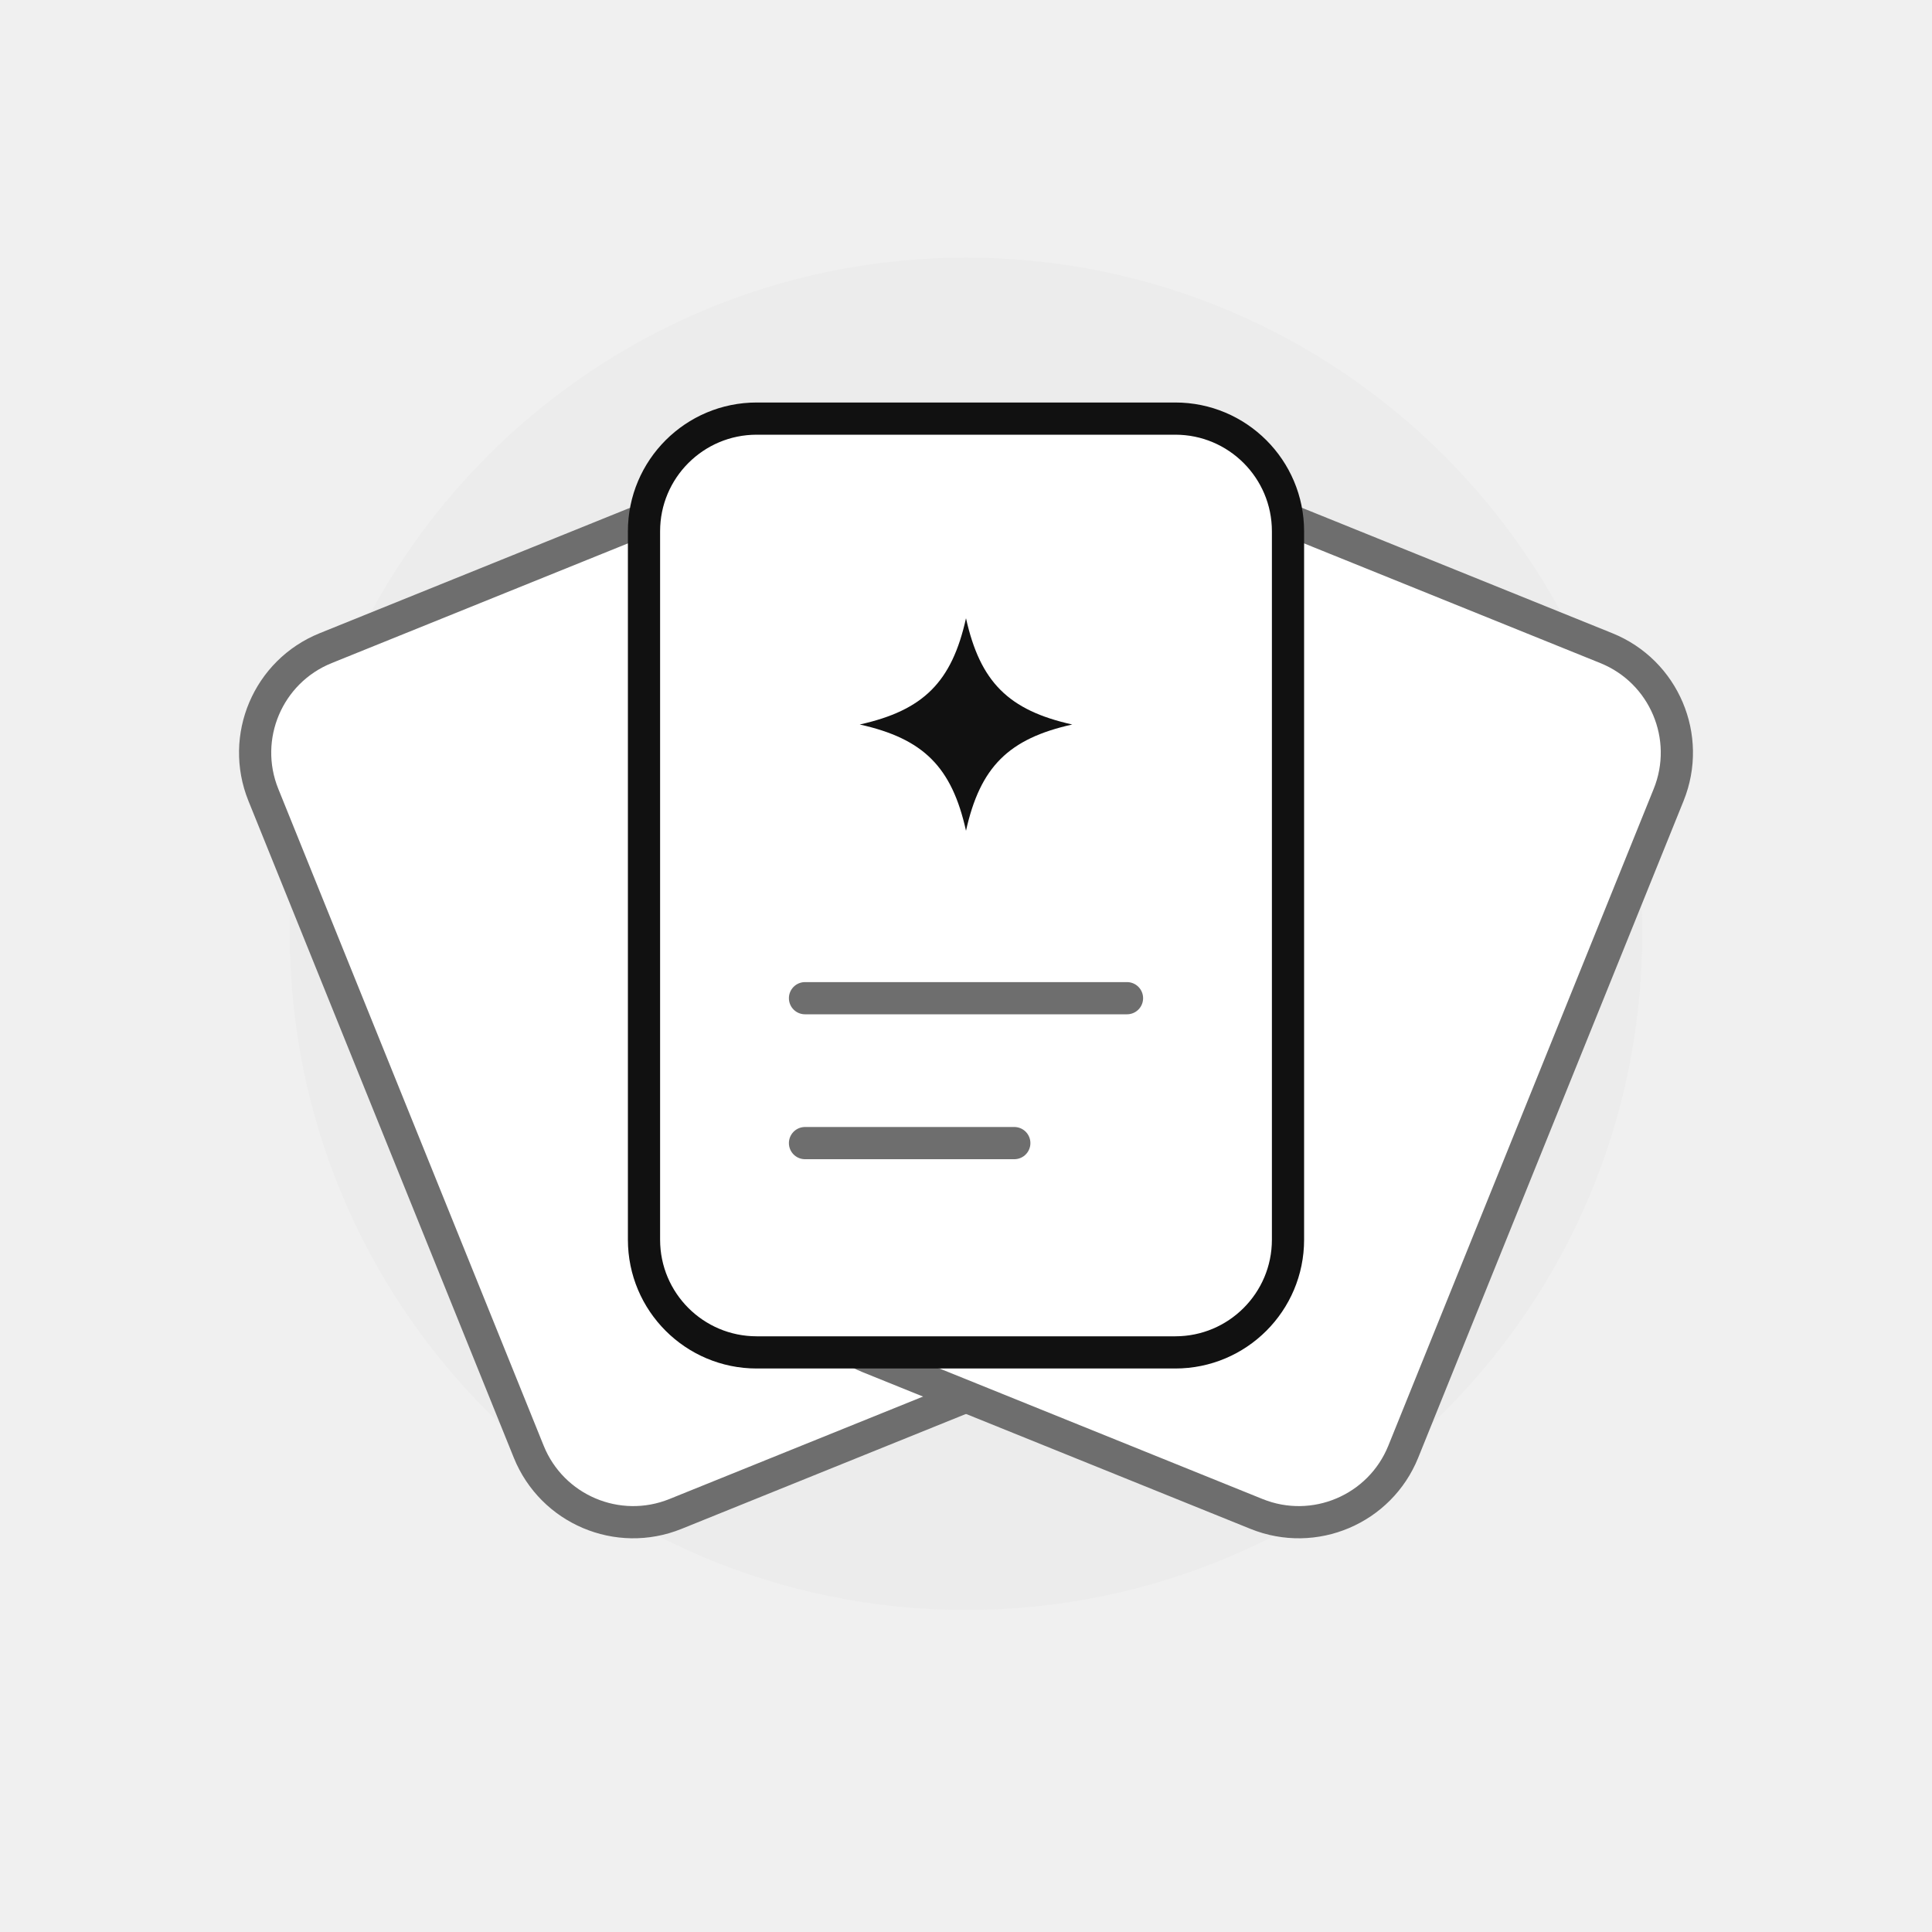
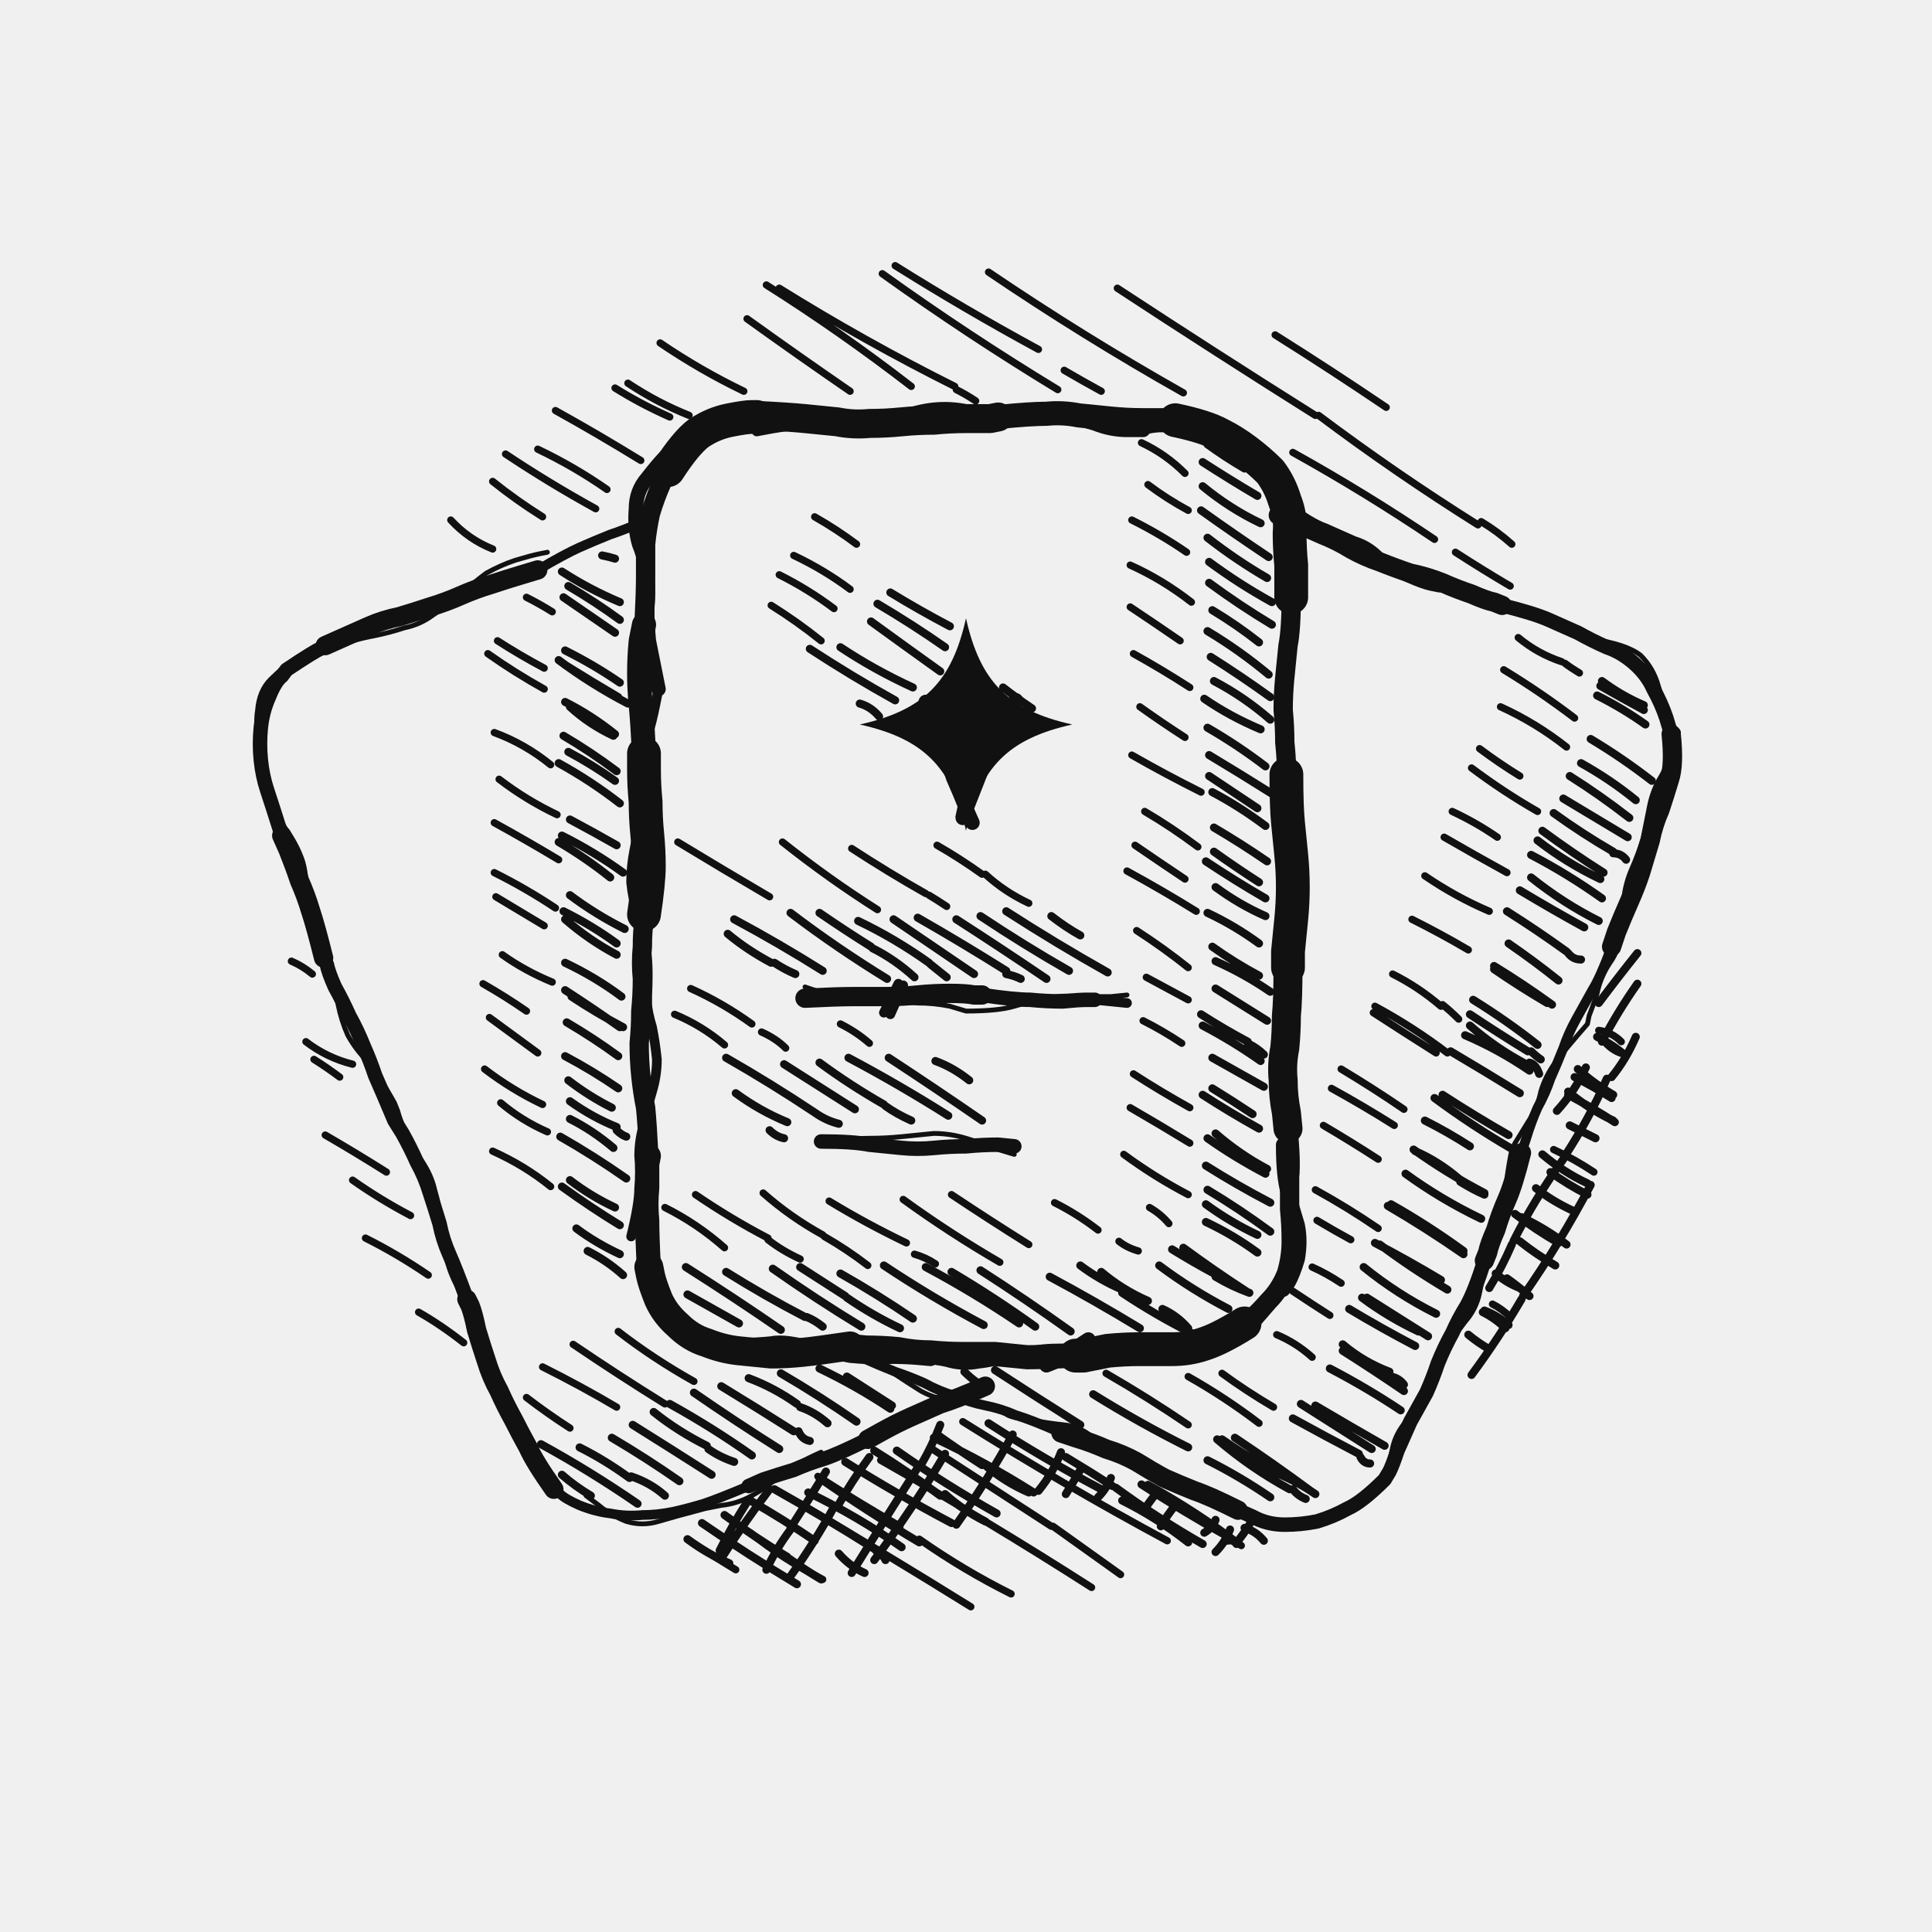
- <svg xmlns="http://www.w3.org/2000/svg" viewBox="0 0 120 120" width="120" height="120" fill="none" stroke="#111111" stroke-width="2" stroke-linecap="round" stroke-linejoin="round">
-   <circle cx="60" cy="58" r="42" fill="#ececec" stroke="none" />
-   <rect x="40" y="30" width="40" height="58" rx="7" fill="#ffffff" stroke="#6e6e6e" transform="rotate(-22 60 104)" />
-   <rect x="40" y="30" width="40" height="58" rx="7" fill="#ffffff" stroke="#6e6e6e" transform="rotate(22 60 104)" />
-   <rect x="40" y="26" width="40" height="58" rx="7" fill="#ffffff" />
+ <svg xmlns="http://www.w3.org/2000/svg" viewBox="0 0 120 120" width="120" height="120" fill="none" stroke="#111111" stroke-linecap="round" stroke-linejoin="round">
+   <path stroke-width="0.45" d="M79.2 20.8Q82.7 23 86.1 25.3M69.4 17.9Q75.5 21.9 81.7 25.8M81.9 25.8Q86.7 29.4 91.8 32.6M92 32.4Q93 33 93.9 33.8M61.4 16.9Q67.3 20.9 73.5 24.4M80.3 28.1Q84.8 30.6 89.1 33.5M90.4 34.3Q92.1 35.4 93.8 36.4M55.6 16.5Q59.9 19.2 64.5 21.7M66.1 23Q67.3 23.7 68.4 24.3M54.8 17Q60.1 20.8 65.7 24.2M48.4 17.9Q53.7 21.2 59.3 24M59.4 24.2Q60 24.5 60.6 24.9M47.6 17.7Q52.2 20.6 56.6 24M46.4 19.8Q49.6 22.1 52.8 24.3M41 21.3Q43.5 23 46.2 24.3M39 23.8Q40.8 25 42.8 25.8M38.2 24.1Q39.8 25.1 41.6 25.9M99.3 64Q100.1 64.1 100.7 64.7M34.5 25.5Q37.2 27 39.8 28.6M33.4 27.9Q35.7 29 37.7 30.4M31.4 28.2Q34.1 30 37 31.6M96.5 71.4Q97.8 72 99 72.8M30.6 29.9Q32.1 31.1 33.7 32.1M28 32.3Q29.1 33.5 30.6 34.1M92.7 81Q93.3 81.3 93.8 81.8M18.1 59.7Q18.8 60 19.4 60.5M71.3 92.2Q74.4 93.9 77.1 96M19 64.7Q20.3 65.7 21.9 66.1M59.8 88.3Q66 92.2 72.5 95.7M19.5 65.8Q20.3 66.3 21.1 66.9M57.9 90Q61.6 92.4 65.3 94.8M65.4 94.8Q67.5 96.3 69.6 97.8M20.2 70.5Q22.1 71.6 24 72.8M54.7 90.7Q61.4 94.5 67.8 98.6M21.9 73.3Q23.6 74.5 25.5 75.5M50.8 91.7Q53.3 93.3 55.9 94.8M57.1 95.6Q59.8 97.5 62.8 99M22.7 76.9Q24.7 77.9 26.6 79.2M49.7 93.4Q55 96.5 60.3 99.8M26 81.5Q27.4 82.3 28.8 83.4M46.6 95.2Q48.7 96.9 51.1 98.1M42.7 95.6Q44.2 96.6 45.7 97.5M94.3 39.6Q95.5 40.6 97 41.1M97.2 41.2Q97.6 41.5 98.1 41.8M70.9 27.5Q72.4 28.2 73.6 29.4M93.4 41.6Q95.7 43 97.8 44.6M71.3 30.1Q72.5 31 73.8 31.7M93.2 43.9Q95.4 44.9 97.3 46.4M70.3 32.3Q72.1 33.2 73.7 34.3M91.9 46.5Q93.1 47.4 94.4 48.2M70.2 35.1Q72.2 36 74 37.4M91.4 47.7Q93.4 49.2 95.5 50.4M70.2 37.7Q71.7 38.7 73.3 39.8M90.2 50.4Q91.7 51.1 93 52M70.4 40.6Q72.2 41.6 73.9 42.7M89.7 52Q91.6 53.1 93.6 54.2M50.6 32.1Q52 32.9 53.2 33.8M70.8 43.9Q72.2 44.9 73.6 45.8M88.5 54.4Q90.4 55.7 92.5 56.6M49.3 34.5Q51.2 35.4 52.8 36.6M70.3 46.9Q72.4 48.1 74.6 49.2M87.7 57.1Q89.5 58 91.2 59M48.4 35.7Q50.2 36.6 51.8 37.8M71.1 50.4Q72.8 51.4 74.4 52.6M86.5 60.5Q88.1 61.3 89.5 62.5M89.6 62.4Q90.1 62.8 90.6 63.3M47.9 37.6Q49.5 38.6 51 39.8M70.5 52.5Q72.1 53.6 73.6 54.6M85.4 62.5Q87.8 63.8 89.9 65.4M70 54.1Q72.2 55.3 74.3 56.6M85.3 62.9Q87.3 64.2 89.2 65.4M70.6 57.8Q72.3 58.9 73.8 60.1M83.3 66.4Q85.3 67.6 87.2 68.9M32.7 37.1Q33.5 37.5 34.3 38M58.2 52.5Q59.6 53.3 61 54.3M61.2 54.3Q62.4 55.4 63.9 56.1M71.2 60.7Q72.5 61.4 73.8 62.1M82.7 67.6Q84.7 68.7 86.6 69.9M30.9 39.8Q32.3 40.7 33.8 41.5M52.9 52.7Q55.2 54.2 57.5 55.5M57.7 55.6Q58.2 55.9 58.8 56.3M71 63.4Q72.2 64 73.4 64.8M82.2 69.9Q83.9 70.9 85.6 72M30.3 40.6Q32 41.8 33.8 42.8M48.6 52.3Q51.5 54.6 54.5 56.5M70.4 66.7Q72.1 67.8 73.9 68.8M81.7 73.9Q83.7 75 85.6 76.3M30.7 45.5Q32.6 46.2 34.2 47.5M42.1 52.3Q44.9 54 47.8 55.7M70.2 68.8Q72.1 69.9 73.9 71M81.8 75.8Q82.8 76.4 83.9 77M31 48.4Q32.7 49.7 34.6 50.6M69.8 71.7Q71.7 73.1 73.8 74.2M81.5 78.7Q82.4 79.1 83.3 79.7M30.7 51.1Q32.7 52.2 34.7 53.4M52.2 63.6Q53.2 64.1 54 64.8M71.4 75Q72.1 75.4 72.6 76M80.3 80.2Q81.5 81 82.6 81.7M30.7 54.2Q32.7 55.2 34.5 56.4M42.9 61.4Q44.9 62.3 46.7 63.6M47.3 64.1Q48.2 64.5 48.8 65.1M65.5 74.7Q66.9 75.4 68.2 76.4M69.5 77.1Q70 77.5 70.7 77.7M79.3 82.9Q80.5 83.4 81.5 84.3M30.8 55.7Q32.3 56.6 33.8 57.5M41.9 63Q43.6 63.7 45 64.9M59.1 74.2Q61.5 75.8 63.9 77.3M75.9 85.3Q77.4 86.4 79.1 87.4M31.2 59.3Q32.6 60.3 34.3 61M56.1 74.5Q59 76.6 62.1 78.4M73.8 85.5Q76.1 86.8 78.2 88.4M30 61.1Q31.4 61.9 32.7 62.8M51.5 74.6Q53.8 76 56.3 77.2M56.8 77.9Q57.5 78.1 58.1 78.5M68.7 85.3Q71.3 86.8 73.8 88.5M30.4 63.2Q31.9 64.3 33.4 65.4M47.4 74.1Q49.1 75.6 51.1 76.7M51.2 76.8Q52.6 77.6 53.9 78.6M30.1 66.4Q31.8 67.7 33.7 68.6M43.2 74.2Q45.4 75.7 47.7 76.9M47.7 77Q48.6 77.7 49.7 78.2M31.1 68.5Q32.4 69.6 34 70.3M41.3 75Q43.3 76 45 77.5M30.6 71.5Q32.6 72.4 34.2 73.7M38.4 82.7Q40.6 84.4 43.1 85.8M35.6 83.5Q38.4 85.4 41.3 87.2M33.7 84.9Q36.1 86.1 38.3 87.4M32.7 86.8Q34 87.8 35.4 88.7" />
+   <path stroke-width="0.5" d="M99.5 42.3Q100.7 43.2 102.1 43.8M75 27.6Q76.1 28.4 77.3 29.1M99.4 42.6Q100.8 43.4 102.1 44.1M74.7 28.7Q76.4 29.8 78.1 30.8M99.2 43.2Q100.8 44 102.2 45M74.7 30.2Q76.4 31.6 78.3 32.5M98.8 45.9Q100.8 47.1 102.6 48.5M74.6 31.7Q76.7 33.2 78.8 34.6M98.2 47.4Q100 48.4 101.6 49.7M75 33.4Q76.8 34.8 78.7 35.9M97.5 48.2Q99.4 49.4 101.2 50.8M75.1 34.9Q77 36.3 79 37.4M97.1 49.6Q99.1 50.8 101.1 52M75.1 36.2Q77 37.6 79 38.8M96.5 50.5Q98.3 51.8 100.2 52.9M100.2 53Q100.7 53 101 53.4M75.3 37.9Q76.8 38.8 78.2 39.9M95.8 51.6Q97.7 53 99.6 54.2M75 39.2Q77 40.4 78.8 41.9M95.5 52.2Q97.3 53.6 99.4 54.6M75.2 40.8Q77.1 42 78.9 43.3M95.1 53.1Q97.4 54.3 99.5 55.8M75.4 42.3Q77.3 43.3 78.9 44.7M95.1 54.5Q97.1 56.1 99.3 57.2M74.8 43.4Q76.4 44.5 78.3 45.3M94.4 55.3Q96.4 56.5 98.4 57.6M75 45.2Q76.9 46.3 78.6 47.6M93.6 56.6Q95.5 57.8 97.3 59.1M97.4 59.2Q97.7 59.6 98.2 59.6M75.1 46.9Q77.1 48.1 79 49.3M93.7 58.6Q95.3 59.7 96.8 60.9M75.1 48.2Q76.6 49.2 78.1 50.2M92.8 60Q94.6 61.1 96.4 62.4M99.6 64.6Q100.1 65.2 100.7 65.4M55.3 36.8Q57.1 37.9 59 38.9M75.3 49.2Q77 50.1 78.6 51.3M92.8 60.2Q94.4 61.3 96.1 62.3M99.2 64.4Q100.2 64.9 101 65.6M54.5 37.5Q56.7 38.8 58.7 40.2M62.3 42.7Q63.2 43.4 64.1 44M75.4 51.4Q77.1 52.4 78.7 53.5M91.5 62.1Q93.6 63.4 95.5 64.9M98 66.4Q99 67.3 100.2 68M54.1 38.6Q56.3 40.2 58.4 41.7M75.4 52.9Q76.8 53.9 78.2 54.8M91.3 63.7Q92.9 65.1 94.8 66.1M95 66Q95.4 66.1 95.6 66.7M97.4 67.8Q98.7 68.9 100.2 69.6M52.2 40.2Q54.3 41.6 56.7 42.7M74.9 53.5Q76.7 54.7 78.6 55.8M91.3 63Q93.1 64.2 94.9 65.3M95.1 65.3Q95.4 65.6 95.7 65.8M97.8 66.9Q99 67.5 100.1 68.2M50.3 40.3Q52.9 42 55.6 43.5M75.5 55.1Q77 56.2 78.6 56.9M91 64.3Q93.1 65.2 95 66.5M97.4 68Q98.9 68.8 100.3 69.7M37.4 34.5Q37.9 34.6 38.2 34.7M53.4 43.7Q54.1 43.9 54.6 44.5M75 56.7Q76.7 57.5 78.2 58.6M90.1 65.3Q92.3 66.6 94.4 67.9M97.5 69.9Q98.3 70.3 99.1 70.7M75.3 58.8Q76.7 59.8 78.2 60.6M89.1 68.2Q91.4 69.9 93.8 71.3M96.3 72.8Q97.4 73.6 98.6 74.2M34.9 35.5Q36.6 36.6 38.5 37.4M75.5 59.7Q77.3 60.5 78.9 61.6M89.6 68Q91.6 69.3 93.7 70.5M95.8 71.7Q97.1 72.8 98.6 73.5M35.3 36.4Q37 37.4 38.5 38.5M75.5 61.4Q77.1 62.4 78.7 63.4M88.5 69.6Q89.9 70.3 91.3 71.2M95.4 73.8Q96.4 74.6 97.7 75.2M35 37.1Q36.6 38.2 38.2 39.3M65.3 56.9Q66.2 57.6 67.1 58.1M74.6 63Q76 63.9 77.5 64.7M77.5 64.8Q78.1 65.1 78.5 65.5M87.9 71.5Q89.3 72.1 90.6 73.2M90.7 73.4Q91.5 73.9 92.2 74.2M94.1 75.4Q95.4 76.4 96.8 77.2M35.1 40.4Q36.9 41.3 38.5 42.4M62.5 56.6Q65.6 58.6 68.8 60.4M74.7 63.7Q76.6 64.7 78.3 65.9M87.8 71.4Q89.9 72.9 92.2 74.1M94.5 75.6Q96 76.3 97.3 77.3M35.1 41.3Q36.7 42.3 38.4 43.3M60.9 56.9Q63.6 58.7 66.4 60.3M75.3 65.7Q76.9 66.6 78.5 67.5M87.3 72.9Q89.5 74.5 92 75.7M94.4 77.1Q95.4 77.9 96.6 78.6M34.7 41Q36.7 42.5 39 43.7M59.4 57.1Q62.2 58.9 65 60.8M75.3 67.6Q76.6 68.4 77.8 69.2M86.4 74.8Q88.7 76.1 90.9 77.7M93.6 79.4Q94.3 79.9 95 80.5M35.1 43.6Q36.7 44.4 38.2 45.6M57 57Q59.8 58.6 62.5 60.3M62.5 60.5Q63 60.6 63.4 60.8M74.7 68Q76.4 69.1 78.2 70.1M86.2 74.9Q88.6 76.3 90.9 77.9M92.9 79.1Q93.6 79.7 94.4 80M35.4 43.9Q36.6 45 38.1 45.7M55.5 57.1Q58 58.8 60.5 60.5M75.5 70.4Q77 71.7 78.7 72.6M85.7 77.3Q87.7 78.8 89.9 80.1M92.1 81.5Q92.9 81.9 93.5 82.5M35 45.7Q36.7 46.7 38.3 47.9M53.3 57.2Q55.6 58.3 57.7 59.8M57.8 59.9Q58.3 60.3 58.8 60.7M75 70.7Q76.7 71.9 78.6 72.9M85.4 77.2Q87.5 78.3 89.5 79.5M92.2 81.4Q93 81.7 93.7 82.3M35.3 46.7Q36.8 47.5 38.2 48.5M50.9 56.7Q52.5 57.8 54.1 58.8M54.2 58.9Q55.6 59.6 56.8 60.7M74.9 72.4Q76.8 73.6 78.9 74.7M84.7 78.7Q86.8 80.4 89.2 81.6M91.2 82.9Q91.8 83.4 92.5 83.8M34.7 47.4Q36.7 48.5 38.5 49.9M49.1 56.7Q52 58.9 55.1 60.8M75 73.9Q77 75.1 78.9 76.5M84.9 80.6Q86.8 81.8 88.7 83M35.4 50.9Q36.9 51.7 38.3 52.5M45.6 57.1Q48.4 58.6 51.1 60.3M74.9 74.8Q76.4 75.9 78.1 76.7M84.6 80.6Q86.2 81.8 88.1 82.7M34.9 51.9Q36.9 52.9 38.7 54.2M45.2 58Q46.4 59 47.9 59.8M48.1 59.8Q48.7 60.2 49.4 60.5M58.1 65.9Q59.2 66.3 60.2 67.1M74.9 75.9Q76.6 76.7 78.1 77.8M83.8 81.3Q85.8 82.5 87.9 83.6M34.7 52.3Q36.4 53.3 37.9 54.5M55.2 65.7Q58.1 67.6 61 69.6M73.5 77.5Q75.4 78.9 77.4 80.2M83.4 83.9Q85.3 85.1 87.2 86.4M35.4 55.6Q37 56.8 38.8 57.7M52.7 65.7Q55.9 67.4 58.9 69.3M72.8 77.6Q74.1 78.4 75.4 79.1M75.5 79.3Q76.5 79.9 77.6 80.3M83.4 83.5Q84.7 84.6 86.3 85.2M86.4 85.5Q86.9 85.6 87.2 86M35 56.6Q36.8 57.5 38.3 58.6M50.9 66Q52.8 67.4 54.9 68.6M55 68.7Q55.7 69.2 56.6 69.6M72 78.6Q74 80.1 76.3 81.3M82.6 85Q84.9 86.2 87 87.6M35.1 57.1Q36.6 58.4 38.3 59.3M48.7 66.1Q50.9 67.5 53.1 68.9M68.4 79Q69.7 80.1 71.3 80.8M72.2 81.3Q73.1 81.7 73.8 82.5M80.8 87.2Q83 88.6 85.2 90M35.1 59.8Q37 60.7 38.6 61.9M45.1 65.7Q47.9 67.3 50.6 69.1M50.6 69.1Q51.3 69.6 52.1 69.8M67.1 78.6Q68.3 79.5 69.7 80.1M69.7 80.3Q71.8 81.7 74 82.8M81.7 87.3Q83.9 88.6 86 89.8M35.5 61.9Q37 62.9 38.7 63.8M45.7 67.9Q47.2 69 48.9 69.7M65.2 79.3Q68 80.8 70.8 82.5M80.3 88.1Q82.3 89.2 84.4 90.3M84.5 90.5Q84.7 90.9 85.1 90.9M35.1 61.5Q36.8 62.6 38.5 63.8M47.8 70.2Q48.2 70.6 48.7 70.7M60.9 78.9Q63.7 80.7 66.5 82.7M76.7 89.3Q79.1 90.9 81.4 92.6M35.2 63.5Q36.9 64.5 38.4 65.6M59.1 79Q61.8 80.6 64.3 82.4M75.6 89.4Q77.7 91.2 80.1 92.5M80.3 92.5Q80.6 92.9 81.1 93.1M35.1 65.6Q36.8 66.5 38.4 67.6M57.5 78.7Q60.5 80.3 63.3 82.2M75.9 89.4Q77.2 90.3 78.6 91.1M78.8 91.3Q80.4 91.9 81.7 92.8M35.3 67.1Q36.6 68.1 38 68.8M54.9 78.6Q57.9 80.6 61.1 82.3M67.9 86.6Q70.8 88.4 73.8 89.9M75 90.7Q77 91.7 78.9 93M35.4 68.4Q36.8 69.4 38.3 70M38.3 70.2Q38.6 70.5 38.9 70.6M52.2 79.1Q54.5 80.4 56.7 81.9M61.8 85.1Q64.4 86.8 67.1 88.5M77.3 94.9Q78 95.1 78.5 95.7M35.4 69.5Q36.8 70.2 38.1 71.3M49.7 78.7Q51.1 79.6 52.5 80.5M52.6 80.6Q54.2 81.7 55.9 82.5M59.9 85.2Q60.6 85.9 61.4 86.3M70.9 92.2Q73.5 93.9 76.2 95.4M76.2 95.7Q76.6 95.6 76.8 95.9M34.8 70.6Q36.9 71.8 38.9 73.2M48 78.8Q50.7 80.7 53.5 82.4M66.2 90.5Q67.7 91.4 69.1 92.3M69.3 92.4Q71.9 94.3 74.7 95.9M35.4 73.3Q36.7 74.3 38.2 75M45.1 79Q47.5 80.5 50 81.8M50.1 81.8Q50.6 82 51.1 82.4M61.4 88.4Q64.8 90.6 68.4 92.5M69.7 93.2Q71.9 94.3 73.8 95.8M34.9 73.7Q36.7 75 38.5 76.1M42.6 78.7Q45.6 80.6 48.5 82.6M52.6 85.5Q54 86.4 55.4 87.3M58.2 89.1Q59.6 90.1 61 91M61.3 91.1Q62.5 92.1 63.9 92.7M35.8 76.3Q37 77.2 38.5 77.9M42.7 80.4Q44.3 81.3 45.9 82.2M50.9 85Q53.2 86.1 55.3 87.5M58 89.3Q61.2 90.8 64.2 92.7M36.5 77.7Q37.7 78.3 38.7 79.2M48.5 85.3Q50.9 86.7 53.2 88.3M55.7 90.1Q58.7 92.2 61.9 94M46.5 85.6Q48.1 86.2 49.5 87.2M49.7 87.4Q50.6 87.7 51.4 88.4M54.3 90.1Q56.4 91.4 58.4 92.9M58.7 92.8Q59.8 93.8 61.2 94.5M44.8 86.1Q47.1 87.5 49.3 88.9M49.6 88.9Q49.8 89.4 50.3 89.5M52.5 90.8Q55.7 92.8 59.1 94.6M43.1 86.5Q45.7 88.3 48.4 90M50.9 91.8Q53.9 93.9 57.1 95.8M41.6 87.2Q44.3 88.7 46.7 90.4M50.2 92.7Q53.3 94.2 56 96.1M40.6 87.7Q42.1 88.9 43.9 89.8M44 90Q44.7 90.5 45.6 90.8M48.1 92.5Q51.3 94.3 54.3 96.2M54.4 96.3Q54.8 96.5 55 96.9M39.3 88.5Q41.7 90 44.2 91.6M46.6 93.2Q48.7 94.4 50.6 95.7M52.1 96.5Q52.8 97.3 53.7 97.7M38 89.3Q40.2 90.6 42.2 92M45 94.1Q46.9 95.5 48.9 96.7M49 96.8Q50 97.5 51 98.1M36 89.9Q37.6 90.7 39.1 91.8M39.2 91.7Q40.4 92.1 41.3 92.9M43.6 94.6Q46.5 96.6 49.5 98.4M33.6 89.7Q36.7 91.4 39.6 93.4M42.7 95.6Q43.9 96.5 45.3 97.1M34.9 91.6Q35.7 92.3 36.7 92.9M44.7 96.3Q45.5 94.7 46.4 93.3M44.8 96.8Q46.2 94.6 47.8 92.5M47.6 97.5Q48.2 96.2 49.1 95M49.1 94.9Q50.2 93.2 51.3 91.4M49.1 97.9Q50.6 95.8 51.8 93.6M52 93.6Q52.9 92 54 90.5M52.9 97.7Q55 94.3 57.1 91M57.2 91Q57.9 89.8 58.4 88.5M54.3 96.9Q56.7 93.7 58.7 90.3M59.4 94.7Q61.3 92 62.9 89.1M64.5 92.6Q65.4 91.5 65.9 90.2M66.2 92.8Q66.7 92 67.1 91.3M68.2 93Q68.7 92.5 69 91.8M71 93.9Q71.3 93.4 71.7 92.9M72.1 94.8Q72.5 94.1 73 93.5M74.8 95.2Q75.3 94.9 75.5 94.4M75.5 96.4Q76.1 95.8 76.4 95M76.9 95.7Q77.3 95.2 77.6 94.7M99.3 62.3Q100.5 60.7 101.7 59.2M96.7 69Q97.8 67.8 98.5 66.3M99.5 64.7Q100.5 62.8 101.7 61.1M92.5 80Q93.3 78.7 93.9 77.3M94 77.1Q95.3 74.5 97.1 72M97.2 71.8Q98.7 69.5 99.8 67M100.1 66.9Q101 65.8 101.6 64.4M91.4 85.4Q93.1 83.1 94.5 80.7M94.6 80.5Q96.9 77.2 98.8 73.6" />
+   <path stroke-width="0.3" d="M20.2 40.3Q22.1 39.7 23.2 39.5Q24.2 39.3 25.1 39Q26.1 38.8 26.9 38.2Q27.8 37.6 28.6 36.9Q29.4 36.2 30.2 35.6Q31.1 35.1 32 34.8Q33 34.5 33.5 34.4L34 34.3M57.1 43.8Q58.4 45.4 59 46.3Q59.5 47.1 59.8 48.1Q60.2 49 60.3 50L60.5 51M67.9 83.8Q66 84.5 65.5 84.7L65.1 84.9M51 90.2Q49.2 91 48.4 91.7Q47.6 92.4 46.7 92.9Q45.8 93.4 44.8 93.5L43.8 93.7M43.8 93.7Q41.9 94.2 40.9 94.5Q39.9 94.8 38.9 94.5Q37.9 94.1 37.2 93.5L36.4 92.9M29.2 82.8Q28.8 80.8 28.4 79.9Q27.9 79 27.7 78Q27.4 77 27.4 76Q27.3 74.9 27 73.9Q26.8 73 26.2 72.1Q25.6 71.3 25.2 70.4Q24.8 69.4 24.7 69L24.5 68.5M24.5 68.5Q23.5 66.7 22.8 65.9Q22.1 65.2 21.6 64.3Q21.2 63.4 21 62.4Q20.8 61.3 20.4 60.4Q20.1 59.5 19.7 58.6Q19.2 57.7 19.2 57.2L19.1 56.7M19.1 56.7Q19.1 54.5 18.8 53.5Q18.5 52.6 17.9 51.7Q17.3 50.9 17 50Q16.6 49 16.5 48.1L16.3 47.2M16.3 47.2Q15.8 45.2 16 44.1Q16.1 42.9 16.8 42.2Q17.6 41.4 18.5 40.8Q19.5 40.3 19.8 40.1L20.1 39.9M98.9 39.7Q101 40 101.9 40.7Q102.7 41.5 103 42.6Q103.3 43.6 103.7 44.6L104.1 45.5M101 57Q100.6 59 100 59.8Q99.4 60.7 99.2 61.7Q98.9 62.6 98.7 63.1L98.6 63.6M98.6 63.6Q97.2 65.2 96.6 66Q96 66.8 95.7 67.8Q95.5 68.8 94.9 69.7Q94.4 70.5 94.1 71L93.9 71.4M93.9 71.4Q93.5 73.4 93.5 74.5Q93.4 75.5 92.9 76.4Q92.5 77.3 92.3 78.3Q92.1 79.3 91.9 80.3Q91.7 81.3 91 82.1Q90.4 82.9 90.1 83.3L89.8 83.8M89.8 83.8Q89.2 85.7 88.6 86.5Q88 87.4 87.4 88.2Q86.7 89 86.5 89.9Q86.3 90.9 86.1 91.3L85.9 91.8M72.5 91.4Q70.6 90.7 69.7 90.3Q68.8 89.9 67.9 89.3Q67.1 88.6 66.1 88.5Q65.1 88.4 64.1 88.2Q63 88.1 62.6 87.9L62.1 87.6M62.1 87.6Q60.2 87 59.2 87Q58.1 86.9 57.2 86.4Q56.4 85.9 55.5 85.3Q54.7 84.8 53.7 84.4Q52.8 84.1 52.4 83.7L52 83.4M59.5 50.7Q59.9 48.7 60.3 47.8Q60.7 46.9 61.4 46.1Q62 45.3 62.7 44.4L63.3 43.6M50 61.3Q52 62 53 62.2Q54 62.4 55 62.3Q56 62.2 57 62.3Q58 62.3 59 62.5L60 62.8M60 62.8Q62 62.8 63 62.5Q64 62.2 65 62Q66 61.8 67 61.9Q68 61.9 68.5 61.9L69 61.9M69 61.9L70 61.8M51 70.9Q53 70.7 54 70.7Q55 70.7 56 70.6Q57 70.5 58 70.4Q59 70.4 60 70.7Q61 71 62 71.4L63 71.7" />
+   <path stroke-width="0.6" d="M33.4 35.4Q35.1 34.4 36 34Q36.9 33.6 37.9 33.2Q38.8 32.9 39.7 32.5L40.6 32M46.5 92.3Q44.6 93.1 43.7 93.4Q42.7 93.7 41.8 93.9Q40.8 94.1 39.9 94.1Q38.9 94.2 37.9 94Q37 93.9 36 93.5Q35.1 93.1 34.8 92.8L34.4 92.5M100.1 58.8Q99.4 60.7 98.9 61.5Q98.4 62.4 97.9 63.3Q97.4 64.2 97.1 65.1Q96.7 66.1 96.3 67Q96 67.9 95.5 68.8Q95.1 69.7 94.8 70.7L94.5 71.6M65.9 89Q64.1 88.2 63.1 87.9Q62.2 87.5 61.2 87.3Q60.2 87.1 59.3 86.7Q58.3 86.4 57.4 85.9Q56.5 85.5 55.6 85.2Q54.6 84.8 53.7 84.4Q52.8 84 52.4 83.6L52.1 83.3M79.7 31.2Q81.4 32.5 82.3 32.8Q83.2 33.2 84.1 33.6Q85.1 33.9 85.8 34.7Q86.6 35.5 87.5 35.9Q88.4 36.3 88.9 36.4L89.4 36.5M104.1 45.5Q103.8 47.5 103.3 48.3Q102.8 49.1 102.6 50.1Q102.4 51.1 102.2 52.1Q101.9 53.1 101.5 54Q101.1 54.9 101 55.9L101 57M55.3 63L56.1 61.2M54.9 62.9L55.8 61.1M47 26.8Q49 26.4 50 26.4Q51 26.3 52 26.4Q53 26.5 54 26.3Q55 26.1 56 25.8Q57 25.4 58 25.3Q59 25.2 60 25.4L61 25.6M71 26.7Q73 26.3 73.9 26.5Q74.9 26.6 75.7 27Q76.6 27.5 77.5 27.9L78.4 28.4M80.3 57.1Q80.3 59.1 80.3 60.1Q80.4 61.1 80.1 62.1Q79.8 63.1 79.5 64.1Q79.2 65.1 79.3 66.1Q79.3 67.1 79.5 68.1Q79.7 69.1 79.7 70.1L79.7 71.1M79.7 80.1Q78.4 81.8 77.6 82.6Q76.9 83.3 75.8 83.5Q74.8 83.7 73.8 83.5Q72.8 83.2 71.8 83.2Q70.8 83.2 69.8 83.5Q68.8 83.7 68.3 83.7L67.8 83.8M67.8 83.8Q65.8 83.7 64.8 83.8Q63.8 83.9 62.8 84.2Q61.8 84.6 60.8 84.7Q59.8 84.9 58.8 84.6L57.8 84.4M50.8 83.7Q48.8 83.1 47.9 83.3Q46.9 83.4 45.9 83.4Q45 83.5 44.1 83L43.2 82.6M39.2 76.8Q39.7 74.8 39.7 73.8Q39.8 72.8 39.7 71.8Q39.7 70.8 40 69.8Q40.2 68.8 40.5 67.8Q40.8 66.8 40.8 65.8Q40.7 64.8 40.5 63.8Q40.2 62.8 40.2 62.3L40.2 61.8M40.2 61.8Q40.3 59.8 40.1 58.8Q40 57.8 39.6 56.8Q39.3 55.8 39.2 54.8Q39.2 53.8 39.4 52.8Q39.6 51.8 39.7 51.3L39.8 50.8M39.8 50.8Q39.8 48.8 39.8 47.8Q39.8 46.8 40.2 45.8Q40.5 44.8 40.7 43.8L40.9 42.8M41.7 28.1Q43.4 26.8 44.3 26.4Q45.3 26 46.2 26.1L47 26.3M68 62.1L70 62.3" />
+   <path stroke-width="0.9" d="M57.5 43.6Q58.3 45.5 58.6 46.4Q58.9 47.4 59.2 48.3Q59.6 49.2 60 50.2L60.4 51.1M67.6 83.2Q65.9 84.3 65.5 84.6L65 84.8M53.9 89.4Q52.1 90.3 51.2 90.6Q50.2 90.9 49.3 91.3Q48.3 91.6 47.4 91.9L46.5 92.3M29 80.7Q28.3 78.8 27.9 77.9Q27.5 77 27.3 76Q27 75 26.7 74.1Q26.4 73.1 25.9 72.2Q25.5 71.3 25 70.4L24.5 69.6M24.5 69.6Q23.7 67.7 23.3 66.8Q23 65.9 22.6 65Q22.2 64 21.7 63.1Q21.3 62.2 20.8 61.3Q20.4 60.4 20.3 59.9L20.1 59.5M17.5 51.9Q16.9 50 16.6 49.1Q16.3 48.2 16.2 47.2Q16.1 46.2 16.2 45.2Q16.3 44.2 16.7 43.3Q17.1 42.3 17.5 42L17.8 41.6M17.8 41.6Q19.6 40.4 19.9 40.3L20.2 40.1M93.3 37.6Q95.3 38.1 96.2 38.5Q97.1 38.9 98 39.3Q98.9 39.8 99.8 40.2Q100.7 40.5 101.5 41.2Q102.3 41.9 102.7 42.8Q103.2 43.7 103.5 44.6L103.8 45.6M92.2 78.3Q91.6 80.2 91.1 81.1Q90.6 81.9 90.2 82.8Q89.7 83.7 89.3 84.7Q89 85.6 88.6 86.5Q88.1 87.4 87.6 88.3Q87.2 89.2 86.8 90.1Q86.5 91 86.3 91.4L86 91.9M86 91.9Q84.6 93.3 83.7 93.7Q82.8 94.2 81.8 94.5Q80.8 94.7 79.8 94.7Q78.7 94.7 77.8 94.2L76.9 93.8M59.8 50.8Q60.5 49 60.9 48Q61.2 47.1 61.7 46.2Q62.1 45.3 62.6 44.4L63.1 43.5M61 25.6Q63 25.7 64 25.6Q65 25.5 66 25.8Q67 26 68 26.3Q69 26.7 70 26.7L71 26.7M79.7 71.1Q79.7 73.1 80 74.1Q80.3 75.1 80.6 76.1Q80.8 77.1 80.6 78.2Q80.3 79.2 80 79.7L79.7 80.1M57.8 84.4Q55.8 84.2 54.8 84.3Q53.8 84.3 52.8 84.2Q51.8 84 51.3 83.9L50.8 83.7M40.9 42.8Q40.5 40.8 40.3 39.8Q40.2 38.8 40.2 37.8Q40.3 36.8 40.2 35.8Q40.1 34.8 39.7 33.8Q39.4 32.8 39.5 31.6Q39.5 30.5 40.2 29.7Q40.9 28.8 41.3 28.4L41.7 28.1M61 61.8Q63 62.1 64 62.1Q65 62.2 66 62.2Q67 62.1 67.5 62.1L68 62.1M51 70.9Q53 70.9 54 71.1Q55 71.2 56 71.3Q57 71.4 58 71.3Q59 71.2 60 71.2Q61 71.1 62 71.1L63 71.2" />
+   <path stroke-width="1.2" d="M20.2 40.1Q22 39.3 22.9 38.9Q23.8 38.5 24.8 38.3Q25.8 38 26.7 37.7Q27.7 37.4 28.6 37Q29.5 36.6 30.5 36.3Q31.4 36 32.4 35.7L33.4 35.4M61.2 86.1Q59.4 86.9 58.4 87.2Q57.5 87.6 56.6 88Q55.7 88.4 54.8 88.9L53.9 89.4M34.4 92.5Q33.2 90.8 32.8 89.9Q32.3 89 31.9 88.2Q31.4 87.3 31 86.4Q30.5 85.5 30.2 84.5Q29.9 83.6 29.6 82.6Q29.4 81.6 29.2 81.1L29 80.7M20.1 59.5Q19.6 57.5 19.3 56.6Q19 55.6 18.6 54.7Q18.3 53.8 17.9 52.8L17.5 51.9M79.4 32Q81.2 32.8 82.1 33.2Q83.1 33.6 83.9 34.1Q84.8 34.6 85.7 34.9Q86.7 35.3 87.6 35.6Q88.6 35.8 89.6 36.2Q90.5 36.6 91.4 36.9Q92.3 37.3 92.8 37.4L93.3 37.6M103.8 45.6Q104 47.5 103.7 48.4Q103.4 49.4 103.1 50.3Q102.7 51.2 102.5 52.2Q102.2 53.2 101.9 54.2Q101.6 55.1 101.2 56Q100.8 56.9 100.4 57.9L100.1 58.8M94.5 71.6Q94 73.6 93.6 74.5Q93.2 75.4 92.9 76.4Q92.5 77.3 92.4 77.8L92.2 78.3M76.9 93.8Q75.1 92.9 74.2 92.6Q73.2 92.2 72.3 91.8Q71.4 91.3 70.6 90.8Q69.7 90.3 68.7 90Q67.8 89.6 66.8 89.3L65.9 89M80.2 37.1Q80.2 39.1 80 40.1Q79.9 41.1 79.8 42.1Q79.7 43.1 79.7 44.1Q79.8 45.1 79.8 46.1Q79.9 47.1 79.9 47.6L79.9 48.1M80 70.1Q80.2 72.1 80.1 73.1Q80.1 74.1 80.1 75.1Q80.2 76.1 80.2 77.1Q80.2 78.1 79.9 79.1Q79.5 80.1 78.8 80.8Q78.1 81.6 77.7 81.9L77.3 82.2M40.3 71.8Q40.2 69.8 40.1 68.8Q39.9 67.8 39.8 66.8Q39.7 65.8 39.7 64.8Q39.8 63.8 39.8 62.8Q39.9 61.8 39.9 60.8Q39.8 59.8 39.9 58.8Q39.9 57.8 40 57.3L40 56.8M40 38.8Q40.1 36.8 40.1 35.8Q40.1 34.8 40.1 33.8Q40.2 32.8 40.4 31.9Q40.7 30.9 41.1 30L41.5 29.2M50 62Q52 61.9 53 61.9Q54 61.9 55 61.9Q56 61.9 57 61.8Q58 61.7 59 61.7Q60 61.7 60.5 61.8L61 61.8" />
+   <path stroke-width="1.5" d="M62 25.9Q64 25.7 65 25.7Q66 25.6 67 25.8Q68 25.9 69 26Q70 26.1 71 26.1Q72 26.1 72.5 26.1L73 26.1M66.8 84.2Q64.8 84.3 63.8 84.3Q62.8 84.2 61.8 84.1Q60.8 84.1 59.8 84.1Q58.8 84.1 57.8 84Q56.8 84 55.8 83.8Q54.8 83.7 53.8 83.7L52.8 83.6M40.3 78.7Q40.2 76.8 40.2 75.8Q40.1 74.8 40.2 73.8Q40.2 72.8 40.2 72.3L40.3 71.8M40 46.8Q39.9 44.8 39.8 43.8Q39.7 42.8 39.7 41.8Q39.7 40.8 39.8 39.8L40 38.8" />
+   <path stroke-width="1.8" d="M47 25.8Q49 25.9 50 26Q51 26.1 52 26.2Q53 26.4 54 26.3Q55 26.3 56 26.2Q57 26.1 58 26.1Q59 26 60 26Q61 26 61.5 26L62 25.9M80 60.1Q80 62.1 79.9 63.1Q79.9 64.1 79.8 65.1Q79.6 66.1 79.7 67.1Q79.7 68.1 79.9 69.1L80 70.1M52.8 83.6Q50.8 83.9 49.8 84Q48.8 84.1 47.9 84.1Q46.9 84 45.9 83.9Q44.9 83.8 43.9 83.4Q42.9 83.1 42.1 82.3Q41.3 81.6 40.9 80.7Q40.5 79.7 40.4 79.2L40.3 78.7" />
+   <path stroke-width="2.1" d="M73 26.1Q74.9 26.5 75.8 27Q76.6 27.4 77.4 28Q78.2 28.6 78.9 29.3Q79.5 30.1 79.8 31.1Q80.2 32.1 80.1 33.1Q80.1 34.1 80.2 35.1Q80.2 36.1 80.2 36.6L80.2 37.1M79.9 48.1Q79.9 50.1 80 51.1Q80.1 52.1 80.2 53.1Q80.3 54.1 80.3 55.1Q80.3 56.1 80.2 57.1Q80.1 58.1 80 59.1L80 60.1M77.3 82.2Q75.7 83.2 74.7 83.5Q73.8 83.8 72.8 83.8Q71.8 83.8 70.8 83.8Q69.8 83.8 68.8 83.9Q67.8 84.1 67.3 84.2L66.8 84.2M40 56.8Q40.3 54.8 40.3 53.8Q40.3 52.8 40.2 51.8Q40.1 50.8 40.1 49.8Q40 48.8 40 47.8L40 46.8M41.5 29.2Q42.6 27.5 43.4 26.9Q44.3 26.3 45.3 26.1Q46.3 25.9 46.7 25.9L47 25.9" />
  <path transform="translate(60 45) scale(1.1)" fill="#111111" stroke="none" d="M0-6c.8 3.600 2.400 5.200 6 6-3.600.8-5.200 2.400-6 6-.8-3.600-2.400-5.200-6-6 3.600-.8 5.200-2.400 6-6z" />
-   <path d="M50 62h20M50 71h13" stroke="#6e6e6e" />
</svg>
